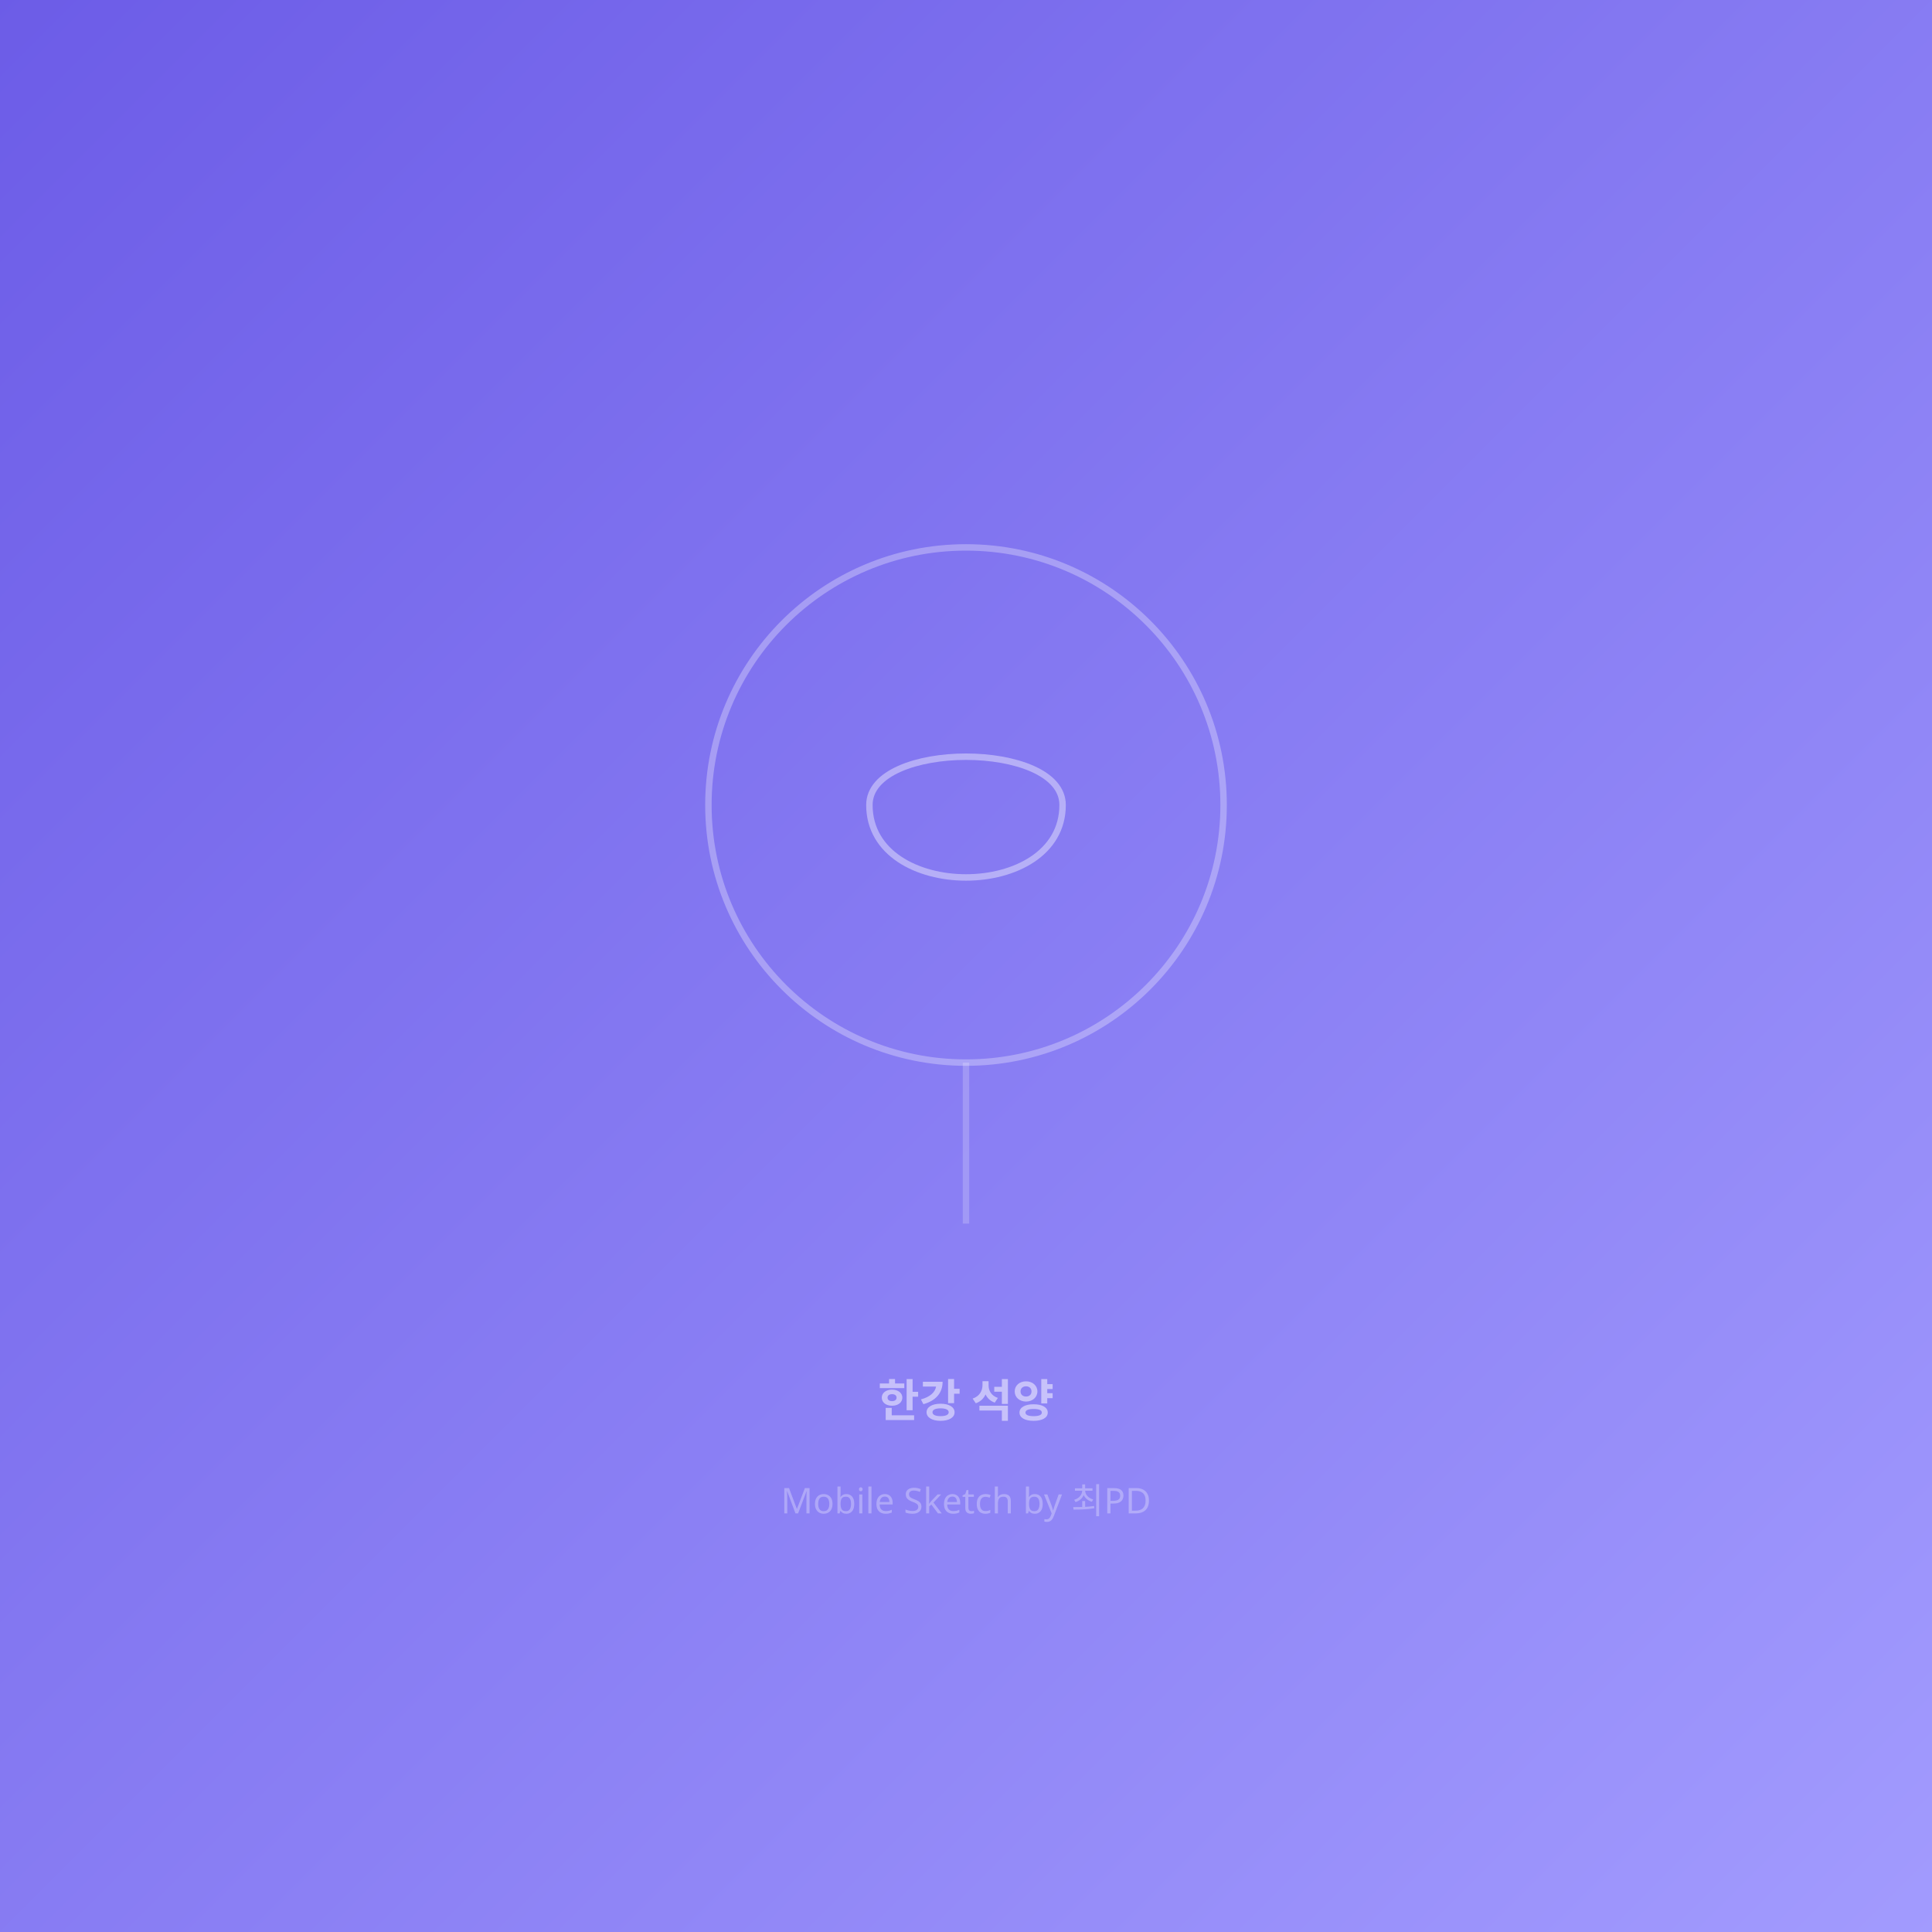
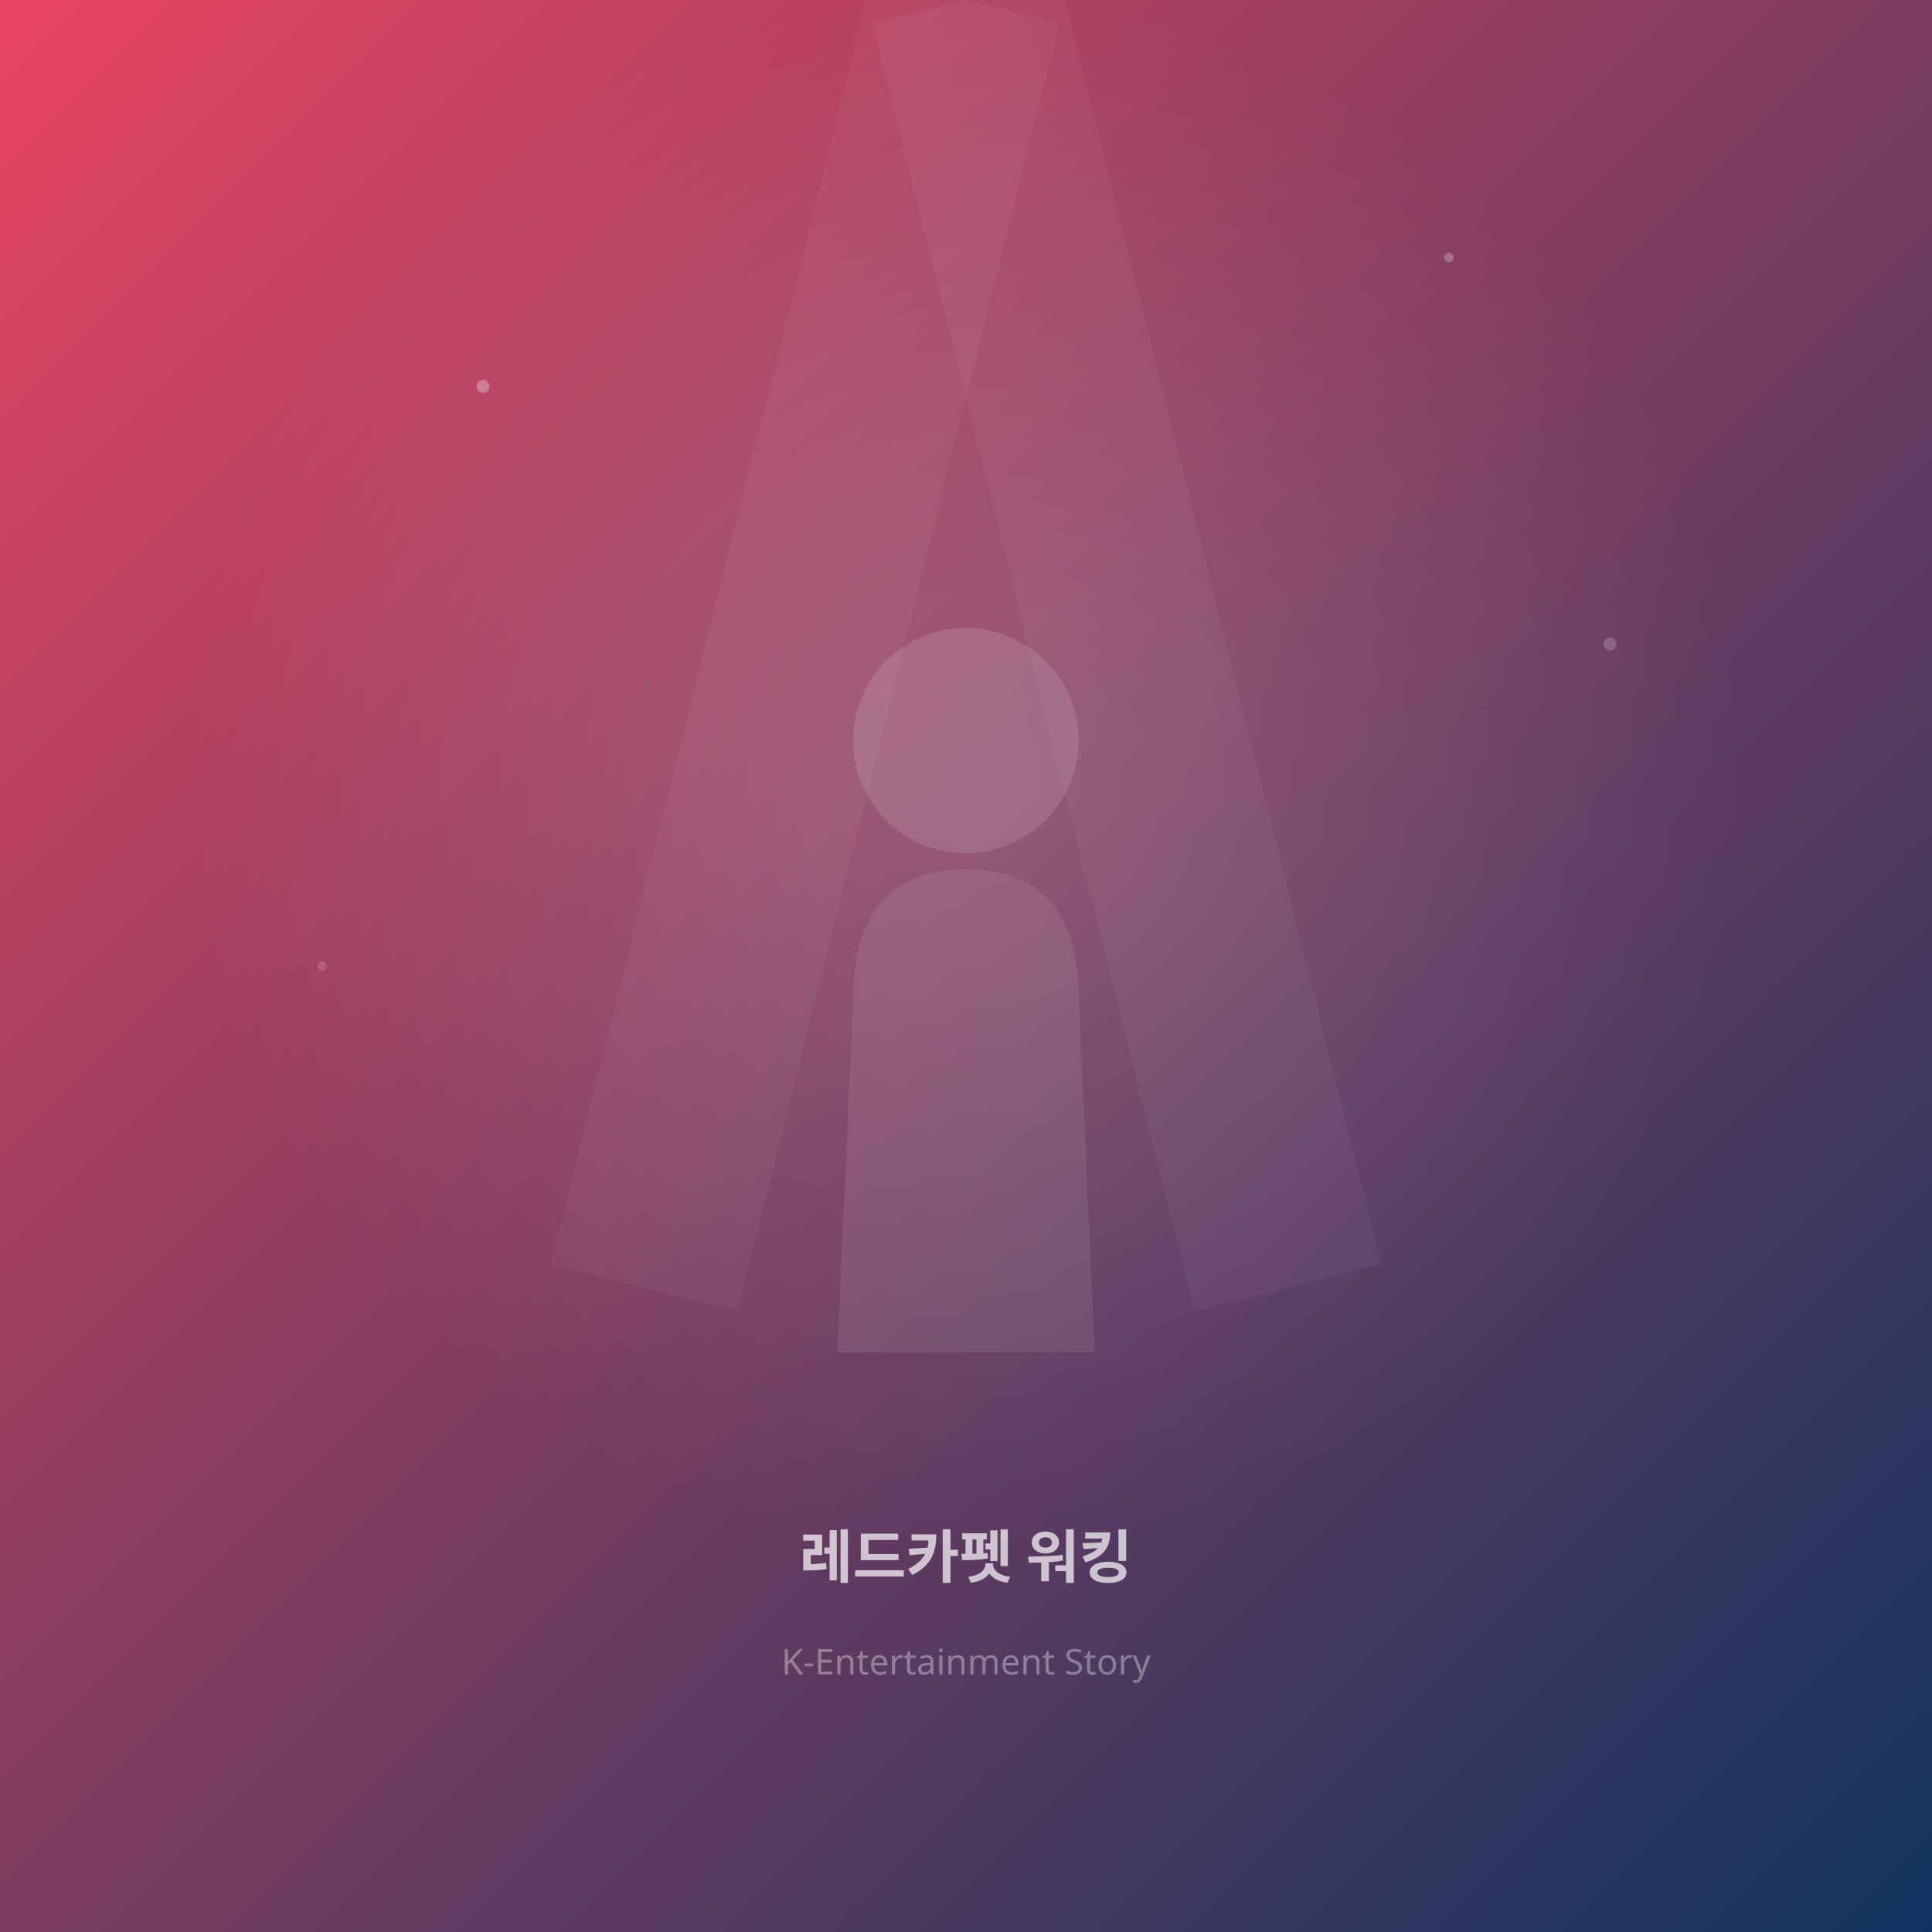
<svg xmlns="http://www.w3.org/2000/svg" width="600" height="600" viewBox="0 0 600 600">
  <defs>
    <linearGradient id="bg2" x1="0%" y1="0%" x2="100%" y2="100%">
-       <stop offset="0%" style="stop-color:#6C5CE7" />
-       <stop offset="100%" style="stop-color:#A29BFE" />
+       <stop offset="0%" style="stop-color:#e94560" />
+       <stop offset="100%" style="stop-color:#0f3460" />
    </linearGradient>
+     <radialGradient id="spot2" cx="50%" cy="40%" r="40%">
+       <stop offset="0%" style="stop-color:rgba(255,255,255,0.15)" />
+       <stop offset="100%" style="stop-color:rgba(255,255,255,0)" />
+     </radialGradient>
  </defs>
  <rect width="600" height="600" fill="url(#bg2)" />
-   <circle cx="300" cy="250" r="80" fill="none" stroke="rgba(255,255,255,0.3)" stroke-width="2" />
-   <path d="M270 250 C270 230, 330 230, 330 250 C330 280, 270 280, 270 250" fill="none" stroke="rgba(255,255,255,0.4)" stroke-width="2" />
-   <line x1="300" y1="330" x2="300" y2="380" stroke="rgba(255,255,255,0.2)" stroke-width="2" />
-   <text x="300" y="440" text-anchor="middle" fill="rgba(255,255,255,0.5)" font-family="system-ui" font-size="14" font-weight="600">한강 석양</text>
-   <text x="300" y="470" text-anchor="middle" fill="rgba(255,255,255,0.3)" font-family="system-ui" font-size="11">Mobile Sketch by 최PD</text>
+   <rect width="600" height="600" fill="url(#spot2)" />
+   <line x1="300" y1="0" x2="200" y2="400" stroke="rgba(255,255,255,0.04)" stroke-width="60" />
+   <line x1="300" y1="0" x2="400" y2="400" stroke="rgba(255,255,255,0.04)" stroke-width="60" />
+   <circle cx="300" cy="230" r="35" fill="rgba(255,255,255,0.12)" />
+   <path d="M265 310 Q265 270, 300 270 Q335 270, 335 310 L340 420 L260 420 Z" fill="rgba(255,255,255,0.08)" />
+   <circle cx="150" cy="120" r="2" fill="rgba(255,255,255,0.3)" />
+   <circle cx="450" cy="80" r="1.5" fill="rgba(255,255,255,0.25)" />
+   <circle cx="500" cy="200" r="2" fill="rgba(255,255,255,0.2)" />
+   <circle cx="100" cy="300" r="1.5" fill="rgba(255,255,255,0.15)" />
+   <text x="300" y="490" text-anchor="middle" fill="rgba(255,255,255,0.7)" font-family="system-ui" font-size="18" font-weight="700">레드카펫 워킹</text>
+   <text x="300" y="520" text-anchor="middle" fill="rgba(255,255,255,0.35)" font-family="system-ui" font-size="11">K-Entertainment Story</text>
</svg>
